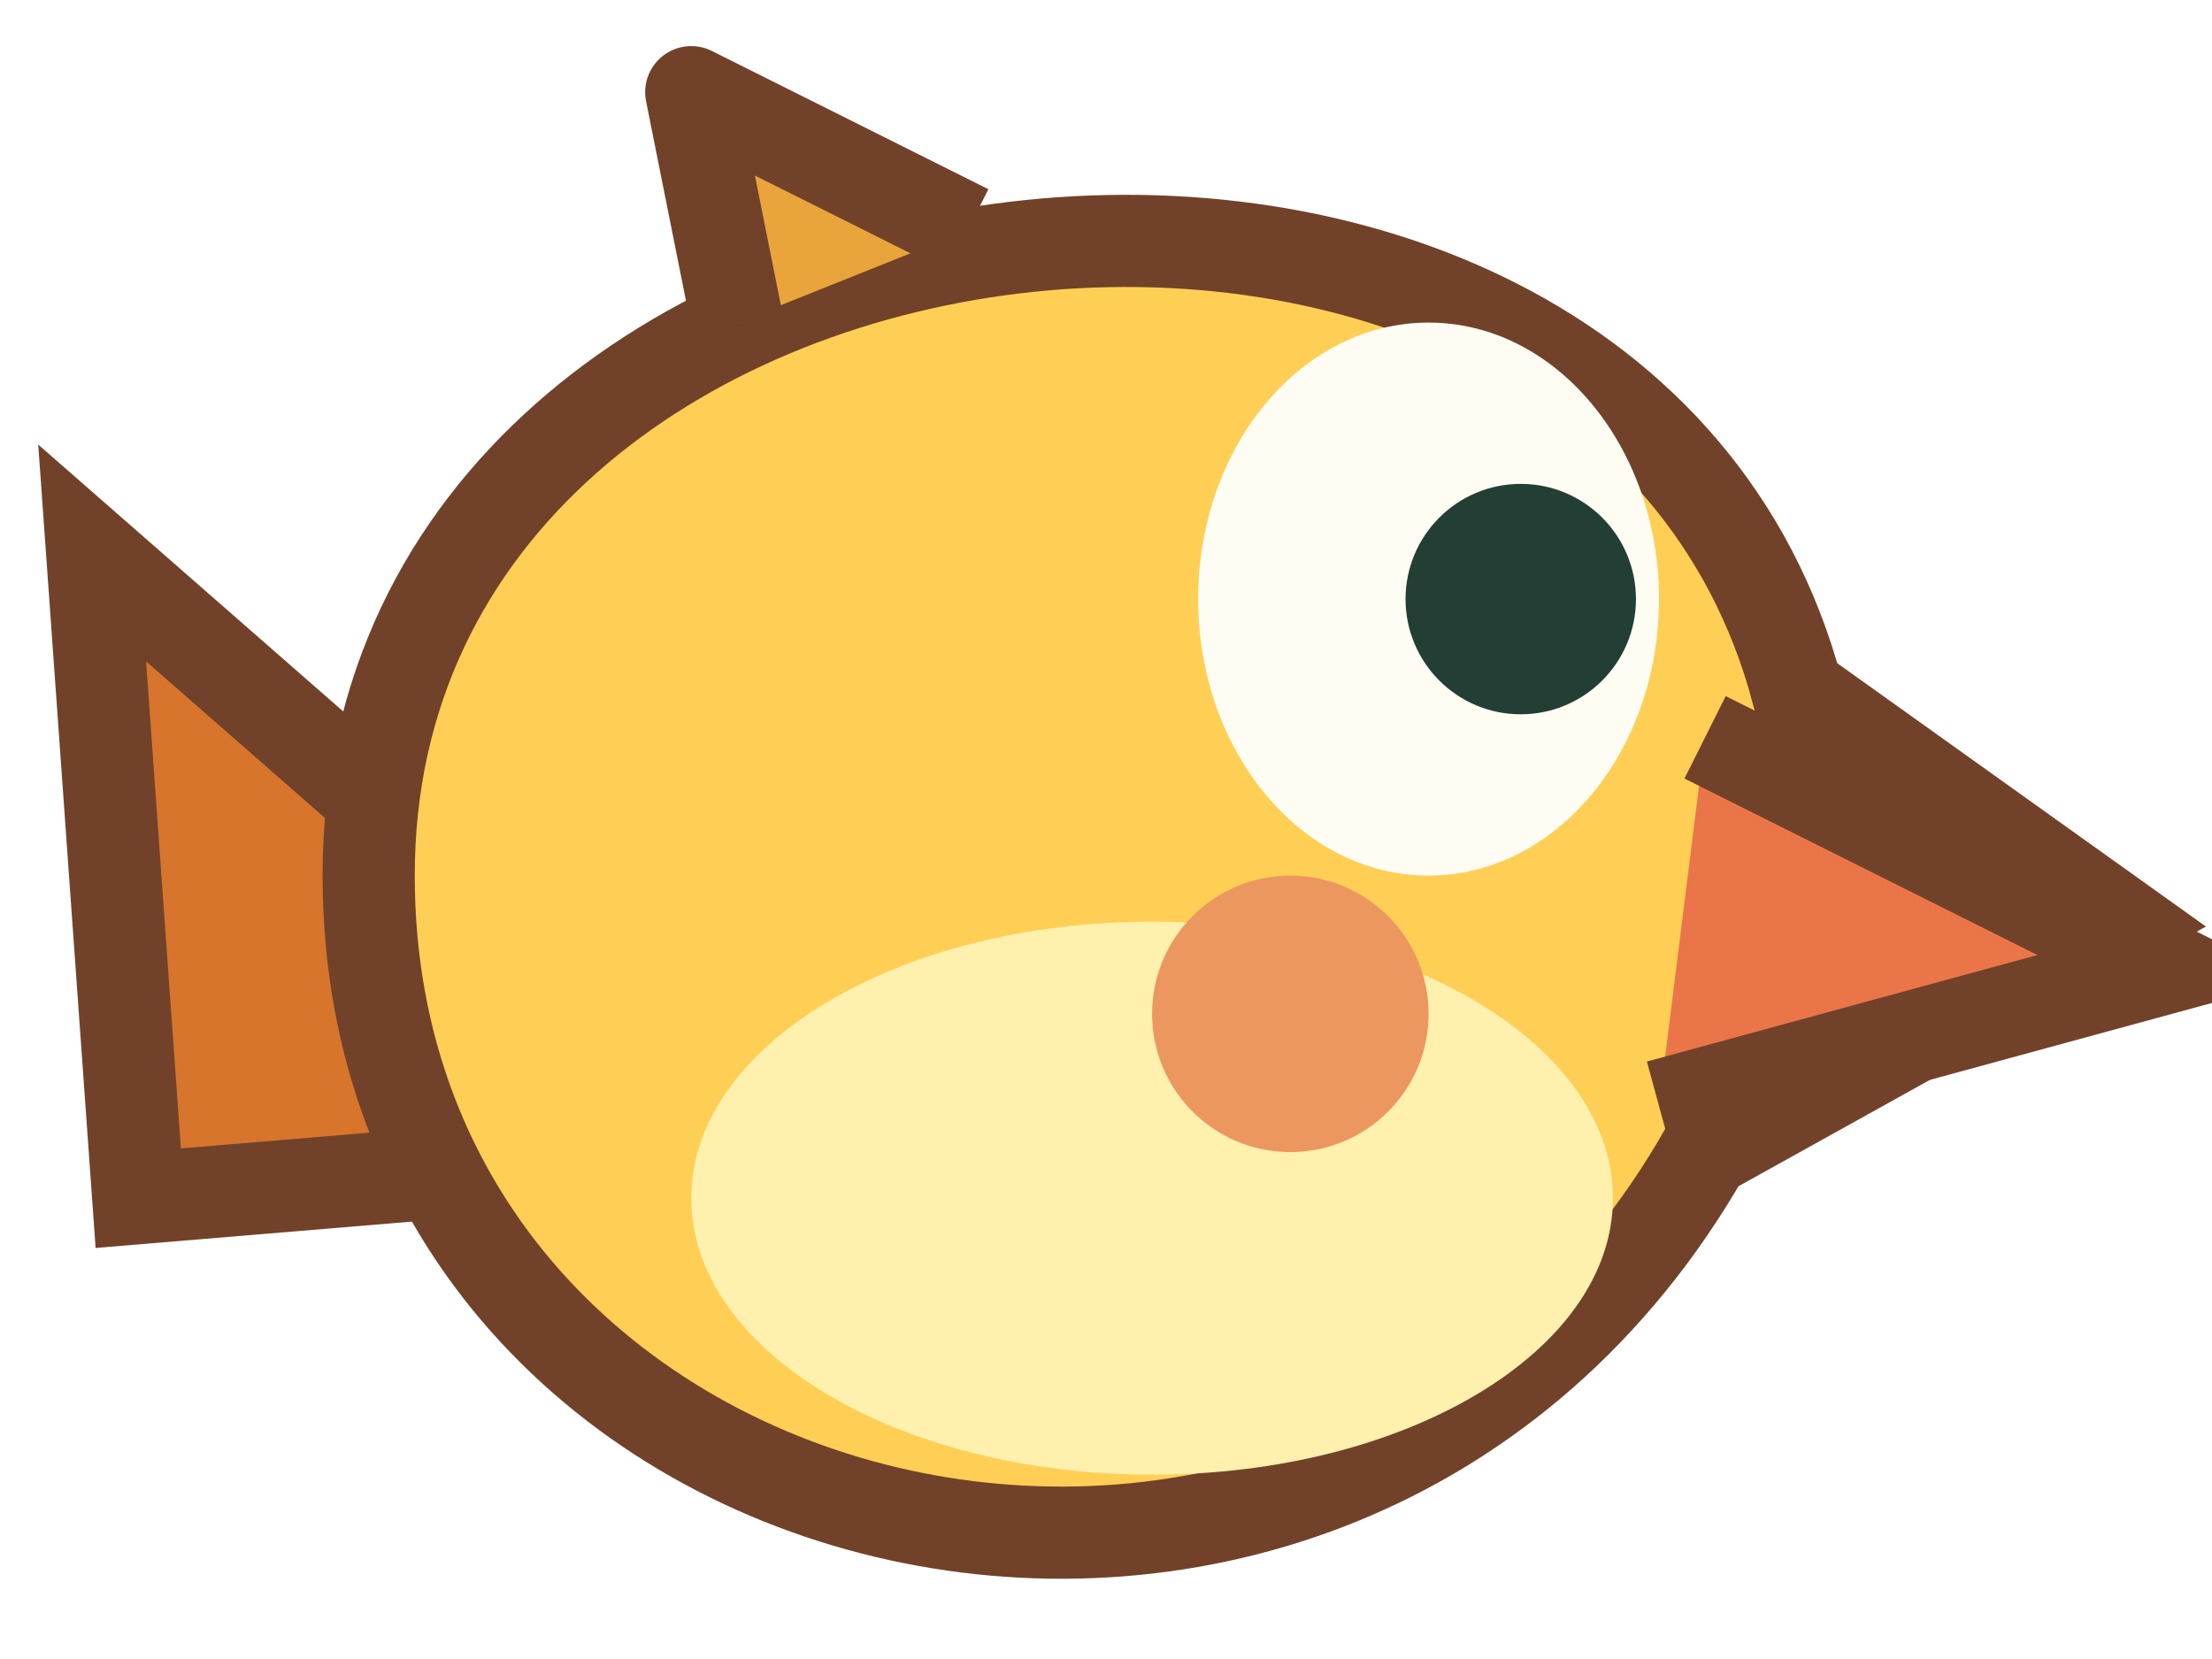
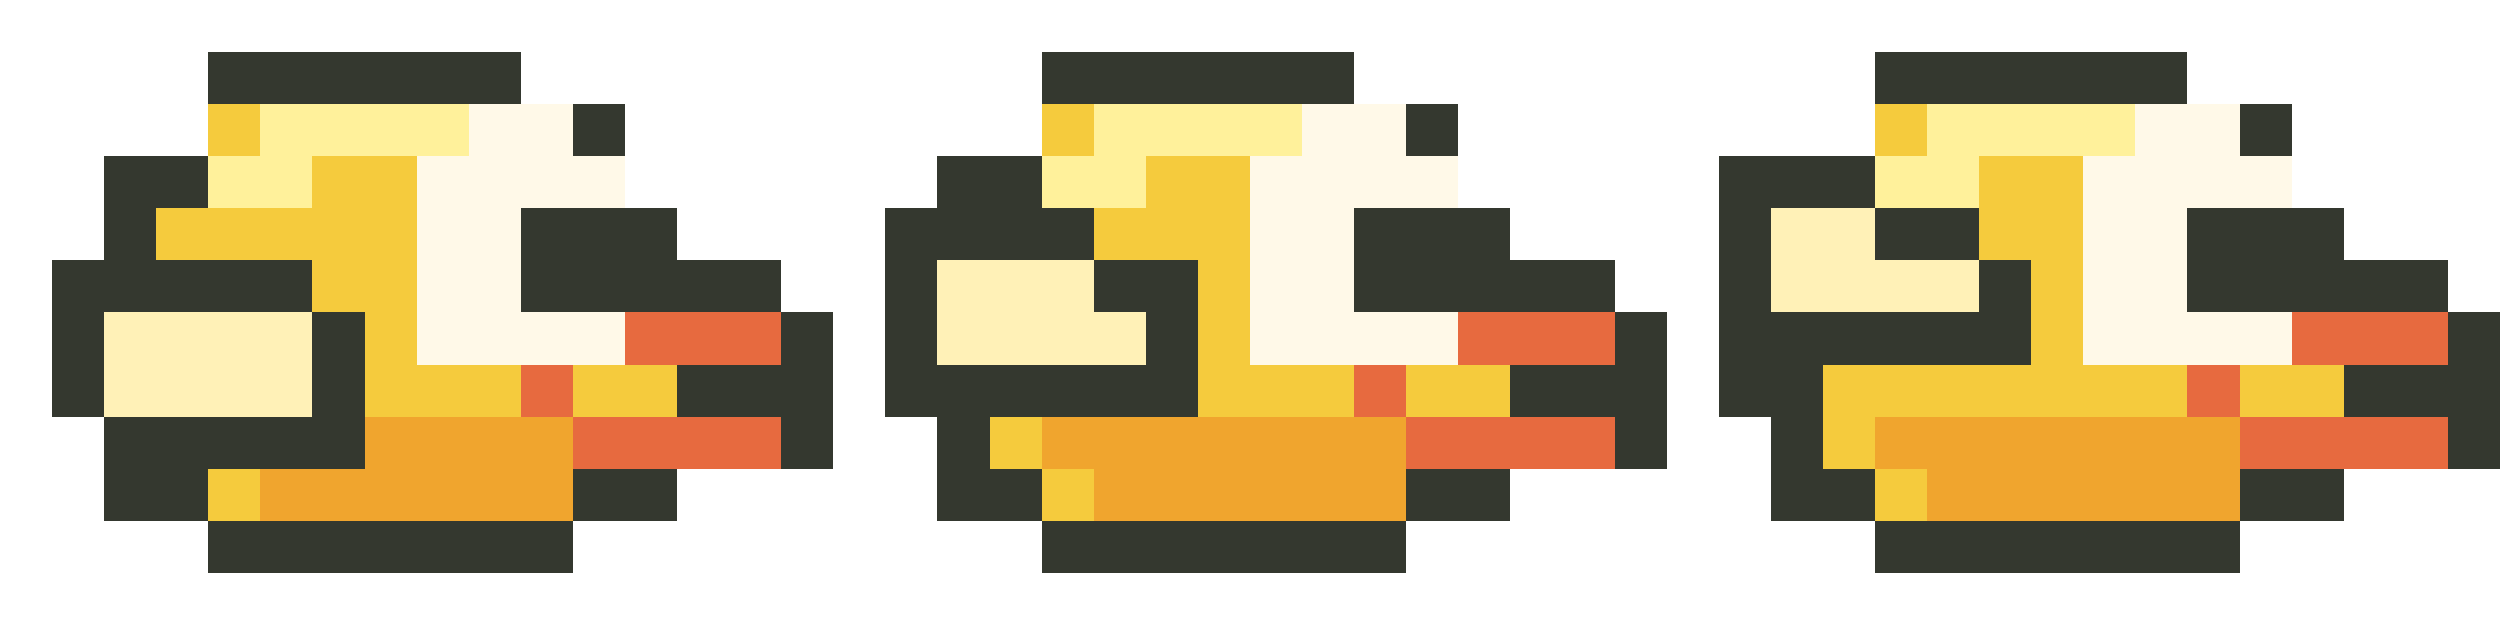
- <svg xmlns="http://www.w3.org/2000/svg" width="48" height="36" viewBox="0 0 48 36">
-   <path d="M10 19 2 12l1 14 12-1" fill="#d7752d" stroke="#714229" stroke-width="2" />
-   <path d="M8 19C8 3 35 0 39 15l7 5-9 5C29 39 8 34 8 19Z" fill="#ffcf55" stroke="#714229" stroke-width="2" />
-   <path d="m37 16 10 5-11 3" fill="#ea7549" stroke="#714229" stroke-width="2" />
-   <ellipse cx="25" cy="26" rx="10" ry="6" fill="#fff0ad" />
-   <ellipse cx="31" cy="13" rx="5" ry="6" fill="#fffdf3" />
-   <circle cx="33" cy="13" r="2.5" fill="#233f35" />
-   <circle cx="28" cy="22" r="3" fill="#ed9760" />
-   <path d="M16 7 15 2l6 3" fill="#e9a43c" stroke="#714229" stroke-width="2" stroke-linejoin="round" />
+ <svg xmlns="http://www.w3.org/2000/svg" width="144" height="36" viewBox="0 0 144 36" shape-rendering="crispEdges">
+   <defs>
+     <g id="body">
+       <path d="M12 3h18v3h6v6h3v3h6v3h3v9h-9v3h-6v3H12v-3H6v-6H3v-9h3V9h6Z" fill="#34382f" />
+       <path d="M12 6h18v3h6v9h3v9h-6v3H12v-3H9V12h3Z" fill="#f5cb3d" />
+       <path d="M15 6h12v3H15ZM12 9h6v3h-6Z" fill="#fff19b" />
+       <path d="M12 24h24v3h-3v3H15v-3h-3Z" fill="#f0a52e" />
+       <path d="M27 6h6v3h3v12H24V9h3Z" fill="#fff9e8" />
+       <path d="M30 12h6v6h-6Z" fill="#34382f" />
+       <path d="M36 18h9v3H33v3h12v3H33v-3h-3v-3h6Z" fill="#e76a3f" />
+     </g>
+   </defs>
+   <use href="#body" />
+   <path d="M3 15h15v3h3v9H6v-3H3Z" fill="#34382f" />
+   <path d="M6 18h12v6H6Z" fill="#fff1b7" />
+   <use href="#body" x="48" />
+   <path d="M51 12h12v3h6v9H54v-3h-3Z" fill="#34382f" />
+   <path d="M54 15h9v3h3v3H54Z" fill="#fff1b7" />
+   <use href="#body" x="96" />
+   <path d="M99 9h9v3h6v3h3v6h-15v-3h-3Z" fill="#34382f" />
+   <path d="M102 12h6v3h6v3h-12Z" fill="#fff1b7" />
</svg>
